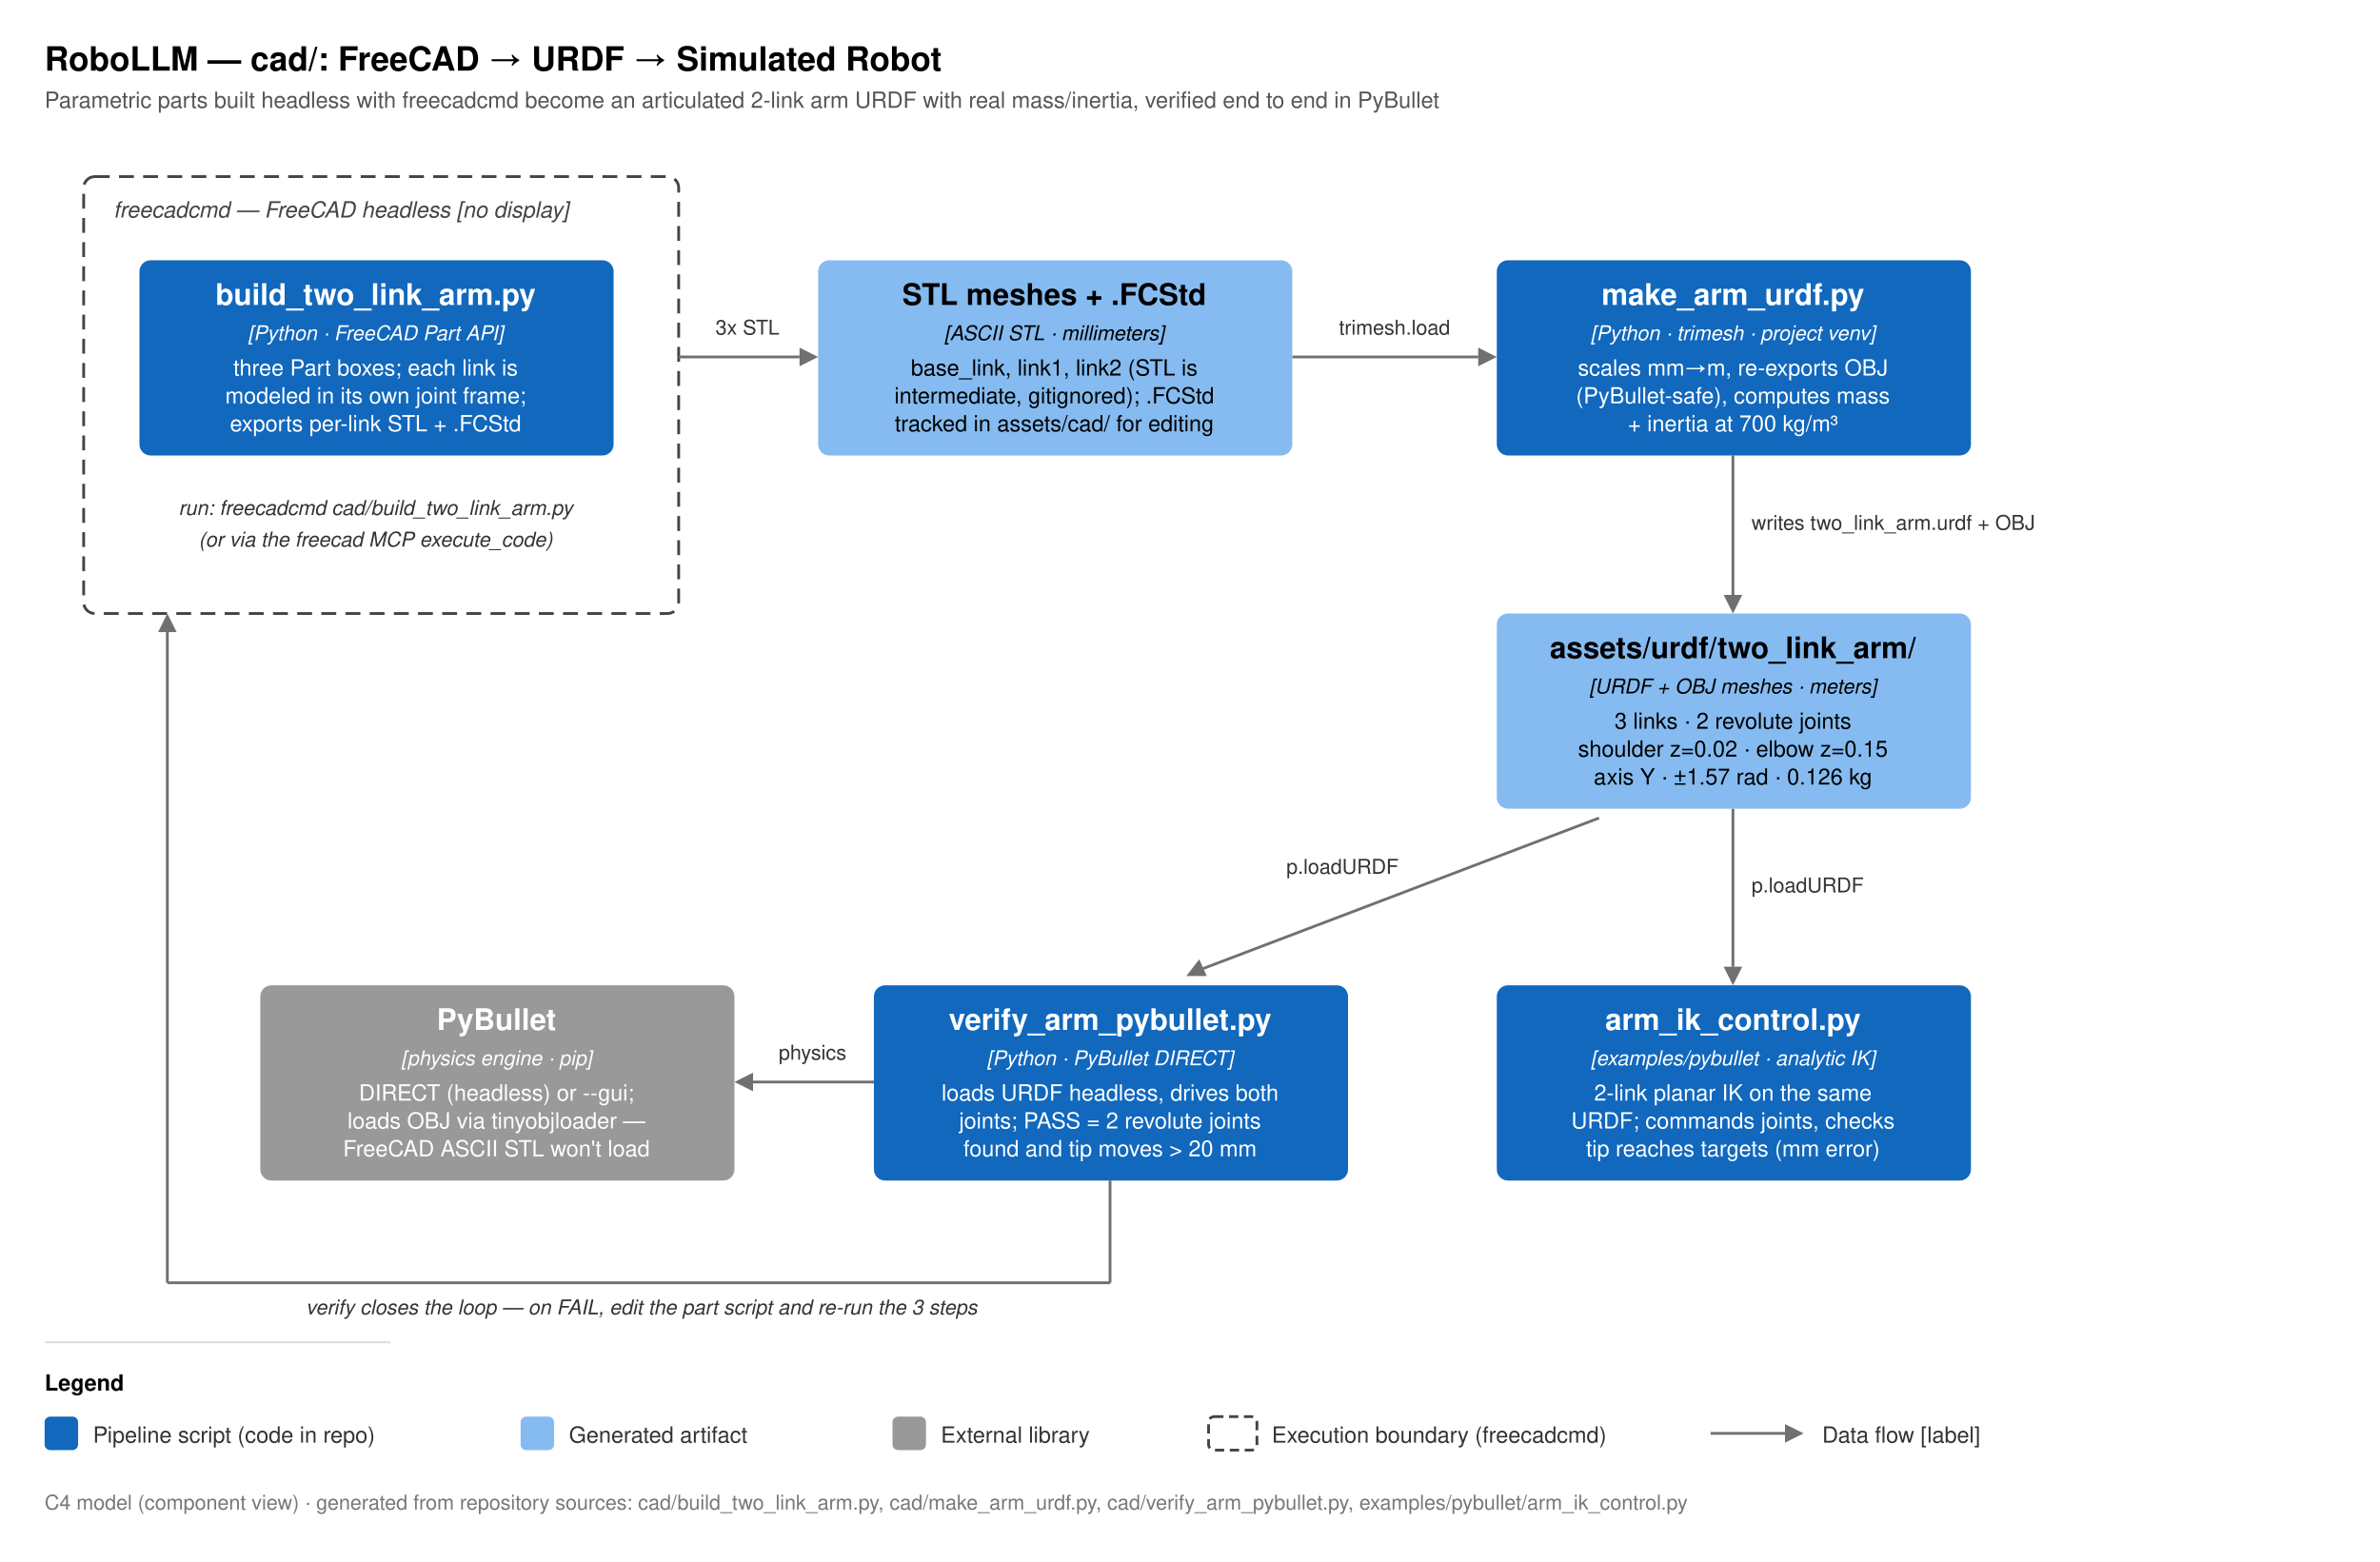
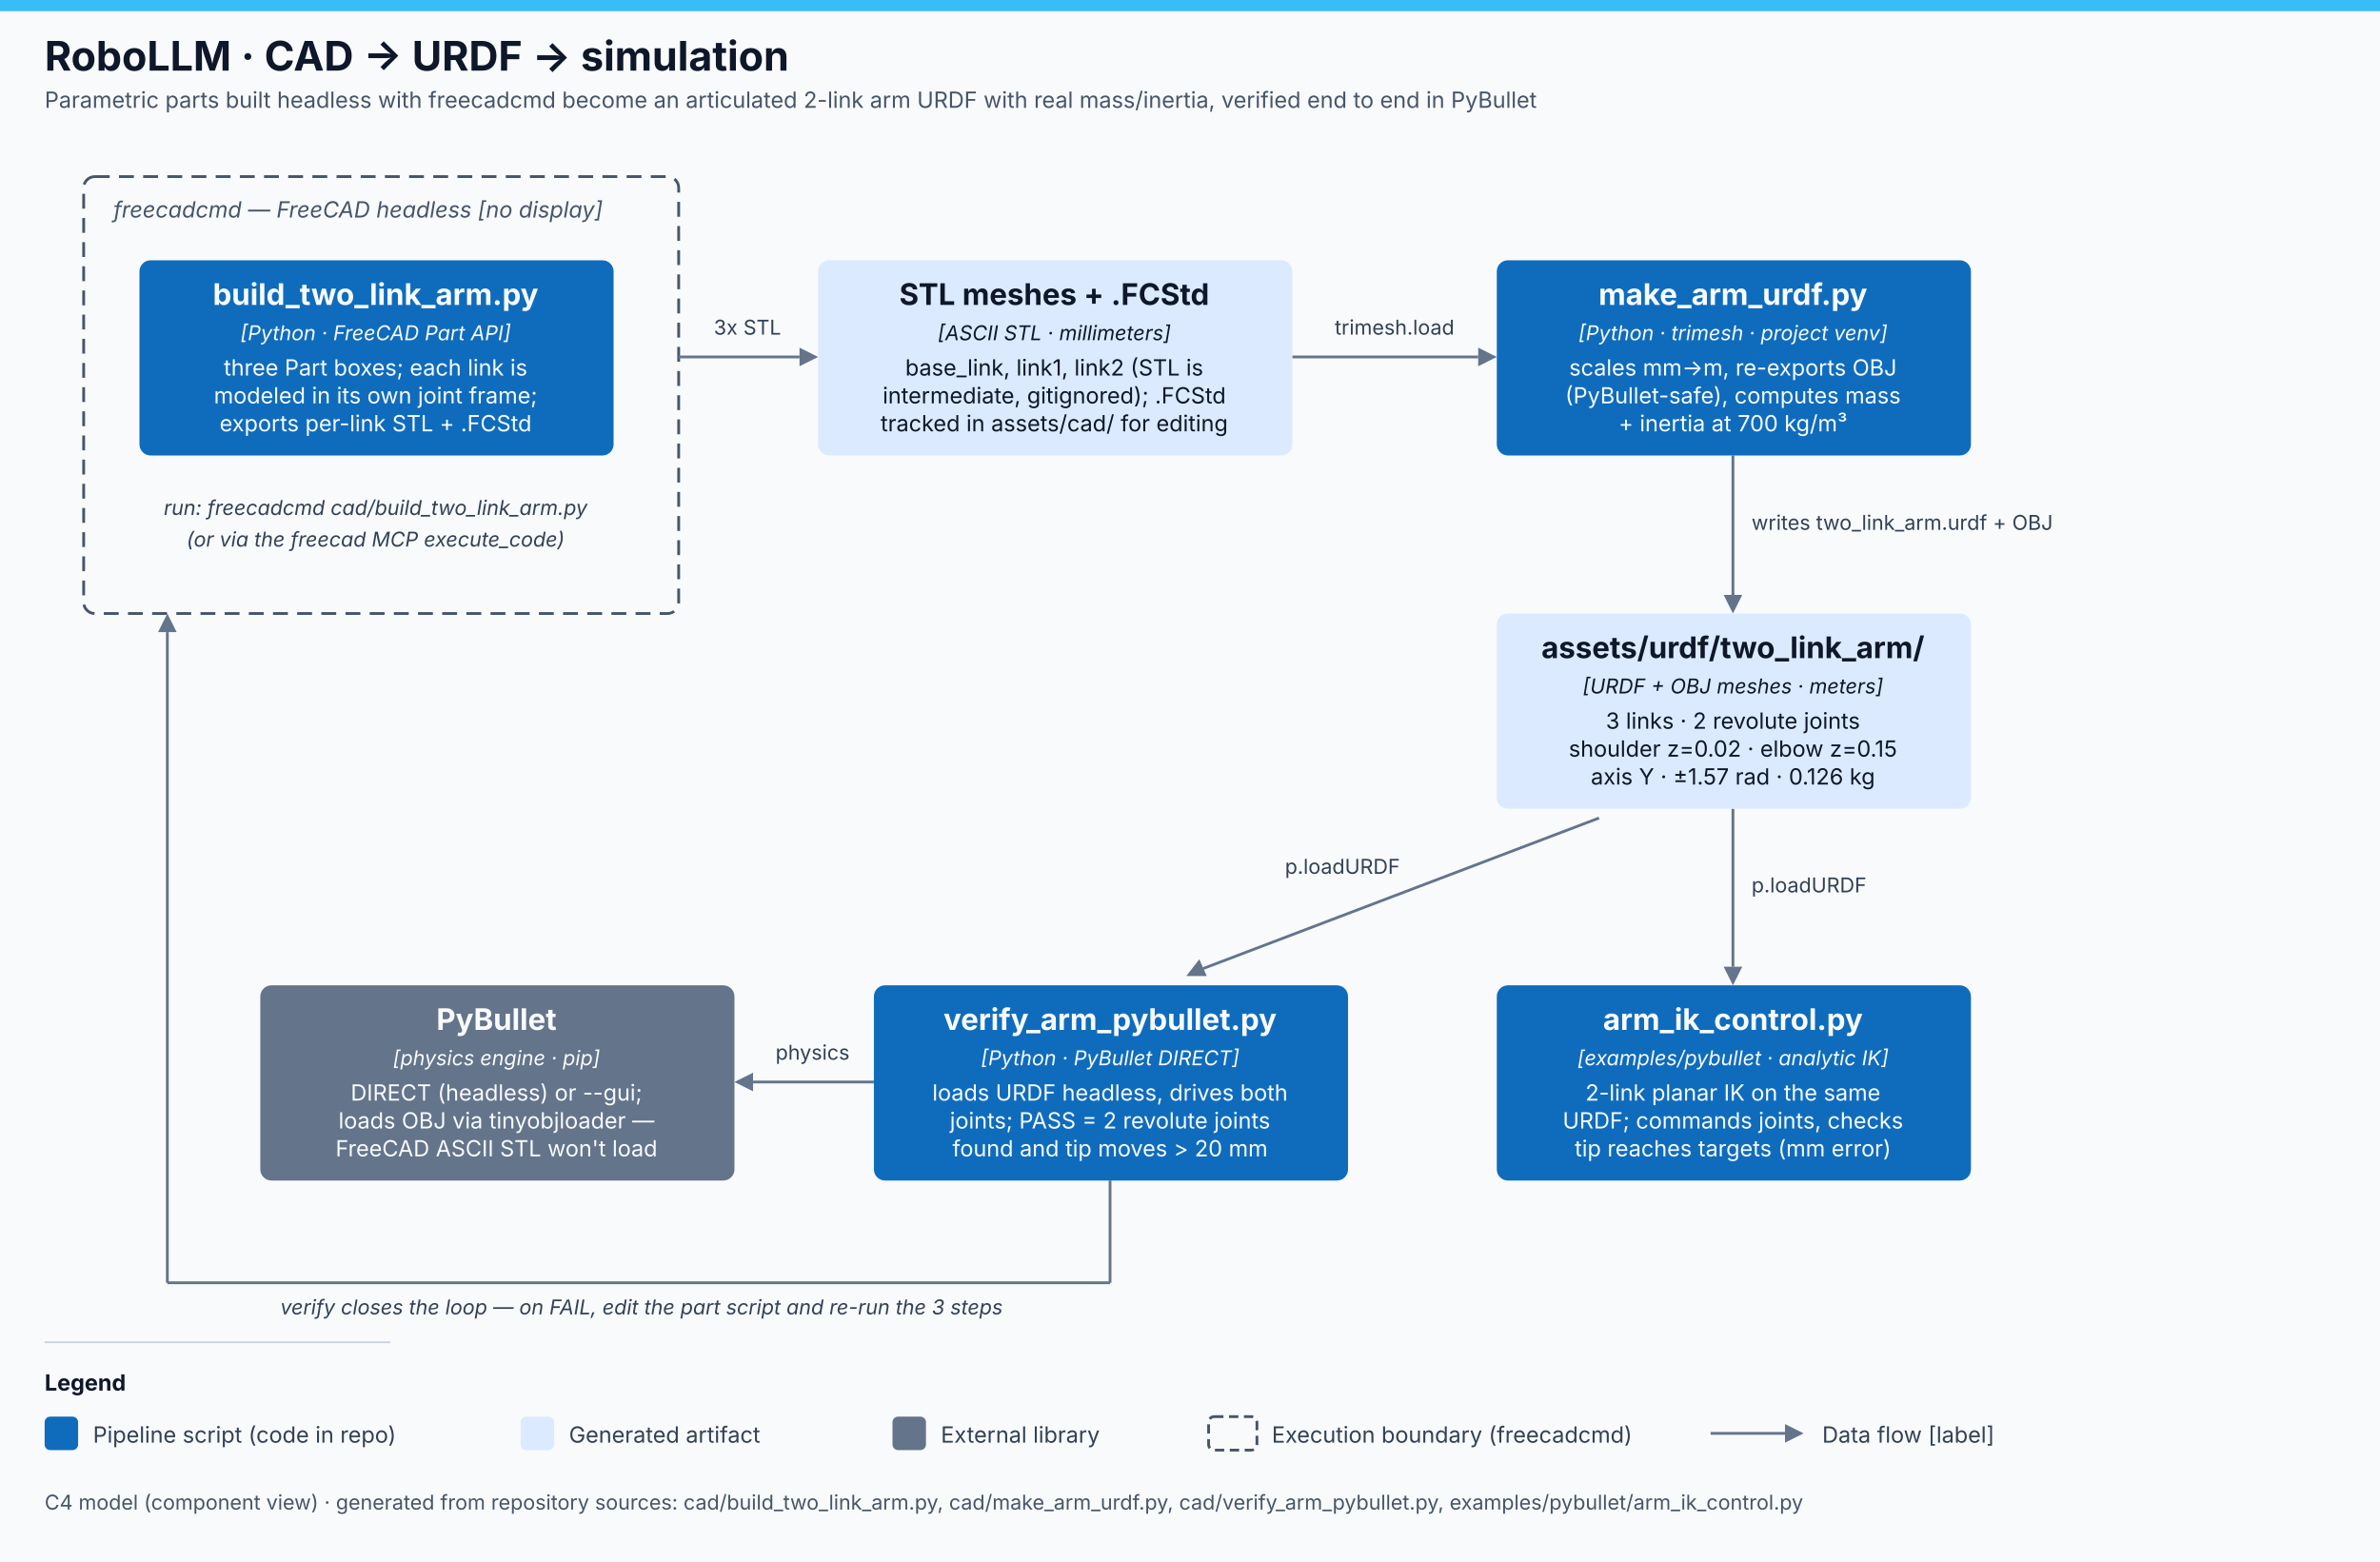
- <svg xmlns="http://www.w3.org/2000/svg" viewBox="0 0 1280 840" font-family="Helvetica, Arial, sans-serif">
-   <rect x="0" y="0" width="1280" height="840" fill="#FFFFFF" />
-   <text x="24" y="38" font-size="18" font-weight="bold" fill="#000000">RoboLLM — cad/: FreeCAD → URDF → Simulated Robot</text>
-   <text x="24" y="58" font-size="12" fill="#555555">Parametric parts built headless with freecadcmd become an articulated 2-link arm URDF with real mass/inertia, verified end to end in PyBullet</text>
-   <rect x="45" y="95" width="320" height="235" rx="6" fill="none" stroke="#444444" stroke-width="1.5" stroke-dasharray="8,5" />
-   <text x="61" y="117" font-size="12" font-style="italic" fill="#444444">freecadcmd — FreeCAD headless  [no display]</text>
-   <text x="202" y="277" font-size="11" font-style="italic" fill="#333333" text-anchor="middle">run: freecadcmd cad/build_two_link_arm.py</text>
-   <text x="202" y="294" font-size="11" font-style="italic" fill="#333333" text-anchor="middle">(or via the freecad MCP execute_code)</text>
-   <line x1="365" y1="192" x2="430" y2="192" stroke="#707070" stroke-width="1.5" />
-   <polygon points="440,192 430,187 430,197" fill="#707070" />
-   <text x="402" y="180" font-size="11" fill="#333333" text-anchor="middle">3x STL</text>
-   <line x1="695" y1="192" x2="795" y2="192" stroke="#707070" stroke-width="1.5" />
-   <polygon points="805,192 795,187 795,197" fill="#707070" />
-   <text x="750" y="180" font-size="11" fill="#333333" text-anchor="middle">trimesh.load</text>
-   <line x1="932" y1="245" x2="932" y2="320" stroke="#707070" stroke-width="1.5" />
-   <polygon points="932,330 927,320 937,320" fill="#707070" />
-   <text x="942" y="285" font-size="11" fill="#333333">writes two_link_arm.urdf + OBJ</text>
-   <line x1="860" y1="440" x2="647" y2="521" stroke="#707070" stroke-width="1.5" />
-   <polygon points="638,525 645,516 649,525" fill="#707070" />
-   <text x="722" y="470" font-size="11" fill="#333333" text-anchor="middle">p.loadURDF</text>
-   <line x1="932" y1="435" x2="932" y2="520" stroke="#707070" stroke-width="1.5" />
-   <polygon points="932,530 927,520 937,520" fill="#707070" />
-   <text x="942" y="480" font-size="11" fill="#333333">p.loadURDF</text>
-   <line x1="470" y1="582" x2="405" y2="582" stroke="#707070" stroke-width="1.5" />
-   <polygon points="395,582 405,577 405,587" fill="#707070" />
-   <text x="437" y="570" font-size="11" fill="#333333" text-anchor="middle">physics</text>
-   <line x1="597" y1="635" x2="597" y2="690" stroke="#707070" stroke-width="1.5" />
-   <line x1="597" y1="690" x2="90" y2="690" stroke="#707070" stroke-width="1.5" />
-   <line x1="90" y1="690" x2="90" y2="340" stroke="#707070" stroke-width="1.5" />
-   <polygon points="90,330 85,340 95,340" fill="#707070" />
-   <text x="345" y="707" font-size="11" font-style="italic" fill="#333333" text-anchor="middle">verify closes the loop — on FAIL, edit the part script and re-run the 3 steps</text>
+ <svg xmlns="http://www.w3.org/2000/svg" viewBox="0 0 1280 840" font-family="Inter, Segoe UI, Arial, sans-serif" role="img" aria-labelledby="title desc">
+   <rect x="0" y="0" width="1280" height="840" fill="#F8FAFC" />
+   <text x="24" y="38" font-size="22" font-weight="700" fill="#0F172A">RoboLLM · CAD → URDF → simulation</text>
+   <text x="24" y="58" font-size="12" fill="#475569">Parametric parts built headless with freecadcmd become an articulated 2-link arm URDF with real mass/inertia, verified end to end in PyBullet</text>
+   <rect x="45" y="95" width="320" height="235" rx="6" fill="none" stroke="#475569" stroke-width="1.5" stroke-dasharray="8,5" />
+   <text x="61" y="117" font-size="12" font-style="italic" fill="#475569">freecadcmd — FreeCAD headless  [no display]</text>
+   <text x="202" y="277" font-size="11" font-style="italic" fill="#334155" text-anchor="middle">run: freecadcmd cad/build_two_link_arm.py</text>
+   <text x="202" y="294" font-size="11" font-style="italic" fill="#334155" text-anchor="middle">(or via the freecad MCP execute_code)</text>
+   <line x1="365" y1="192" x2="430" y2="192" stroke="#64748B" stroke-width="1.5" />
+   <polygon points="440,192 430,187 430,197" fill="#64748B" />
+   <text x="402" y="180" font-size="11" fill="#334155" text-anchor="middle">3x STL</text>
+   <line x1="695" y1="192" x2="795" y2="192" stroke="#64748B" stroke-width="1.5" />
+   <polygon points="805,192 795,187 795,197" fill="#64748B" />
+   <text x="750" y="180" font-size="11" fill="#334155" text-anchor="middle">trimesh.load</text>
+   <line x1="932" y1="245" x2="932" y2="320" stroke="#64748B" stroke-width="1.5" />
+   <polygon points="932,330 927,320 937,320" fill="#64748B" />
+   <text x="942" y="285" font-size="11" fill="#334155">writes two_link_arm.urdf + OBJ</text>
+   <line x1="860" y1="440" x2="647" y2="521" stroke="#64748B" stroke-width="1.5" />
+   <polygon points="638,525 645,516 649,525" fill="#64748B" />
+   <text x="722" y="470" font-size="11" fill="#334155" text-anchor="middle">p.loadURDF</text>
+   <line x1="932" y1="435" x2="932" y2="520" stroke="#64748B" stroke-width="1.5" />
+   <polygon points="932,530 927,520 937,520" fill="#64748B" />
+   <text x="942" y="480" font-size="11" fill="#334155">p.loadURDF</text>
+   <line x1="470" y1="582" x2="405" y2="582" stroke="#64748B" stroke-width="1.5" />
+   <polygon points="395,582 405,577 405,587" fill="#64748B" />
+   <text x="437" y="570" font-size="11" fill="#334155" text-anchor="middle">physics</text>
+   <line x1="597" y1="635" x2="597" y2="690" stroke="#64748B" stroke-width="1.5" />
+   <line x1="597" y1="690" x2="90" y2="690" stroke="#64748B" stroke-width="1.5" />
+   <line x1="90" y1="690" x2="90" y2="340" stroke="#64748B" stroke-width="1.5" />
+   <polygon points="90,330 85,340 95,340" fill="#64748B" />
+   <text x="345" y="707" font-size="11" font-style="italic" fill="#334155" text-anchor="middle">verify closes the loop — on FAIL, edit the part script and re-run the 3 steps</text>
  <g>
-     <rect x="75" y="140" width="255" height="105" rx="6" fill="#1168BD" />
-     <text x="202" y="164" font-size="16" font-weight="bold" fill="#FFFFFF" text-anchor="middle">build_two_link_arm.py</text>
-     <text x="202" y="183" font-size="11" font-style="italic" fill="#FFFFFF" text-anchor="middle">[Python · FreeCAD Part API]</text>
-     <text x="202" y="202" font-size="12" fill="#FFFFFF" text-anchor="middle">three Part boxes; each link is</text>
-     <text x="202" y="217" font-size="12" fill="#FFFFFF" text-anchor="middle">modeled in its own joint frame;</text>
-     <text x="202" y="232" font-size="12" fill="#FFFFFF" text-anchor="middle">exports per-link STL + .FCStd</text>
+     <rect x="75" y="140" width="255" height="105" rx="6" fill="#0F6CBD" />
+     <text x="202" y="164" font-size="16" font-weight="bold" fill="#F8FAFC" text-anchor="middle">build_two_link_arm.py</text>
+     <text x="202" y="183" font-size="11" font-style="italic" fill="#F8FAFC" text-anchor="middle">[Python · FreeCAD Part API]</text>
+     <text x="202" y="202" font-size="12" fill="#F8FAFC" text-anchor="middle">three Part boxes; each link is</text>
+     <text x="202" y="217" font-size="12" fill="#F8FAFC" text-anchor="middle">modeled in its own joint frame;</text>
+     <text x="202" y="232" font-size="12" fill="#F8FAFC" text-anchor="middle">exports per-link STL + .FCStd</text>
  </g>
  <g>
-     <rect x="440" y="140" width="255" height="105" rx="6" fill="#85BBF0" />
-     <text x="567" y="164" font-size="16" font-weight="bold" fill="#000000" text-anchor="middle">STL meshes + .FCStd</text>
-     <text x="567" y="183" font-size="11" font-style="italic" fill="#000000" text-anchor="middle">[ASCII STL · millimeters]</text>
-     <text x="567" y="202" font-size="12" fill="#000000" text-anchor="middle">base_link, link1, link2 (STL is</text>
-     <text x="567" y="217" font-size="12" fill="#000000" text-anchor="middle">intermediate, gitignored); .FCStd</text>
-     <text x="567" y="232" font-size="12" fill="#000000" text-anchor="middle">tracked in assets/cad/ for editing</text>
+     <rect x="440" y="140" width="255" height="105" rx="6" fill="#DBEAFE" />
+     <text x="567" y="164" font-size="16" font-weight="bold" fill="#0F172A" text-anchor="middle">STL meshes + .FCStd</text>
+     <text x="567" y="183" font-size="11" font-style="italic" fill="#0F172A" text-anchor="middle">[ASCII STL · millimeters]</text>
+     <text x="567" y="202" font-size="12" fill="#0F172A" text-anchor="middle">base_link, link1, link2 (STL is</text>
+     <text x="567" y="217" font-size="12" fill="#0F172A" text-anchor="middle">intermediate, gitignored); .FCStd</text>
+     <text x="567" y="232" font-size="12" fill="#0F172A" text-anchor="middle">tracked in assets/cad/ for editing</text>
  </g>
  <g>
-     <rect x="805" y="140" width="255" height="105" rx="6" fill="#1168BD" />
-     <text x="932" y="164" font-size="16" font-weight="bold" fill="#FFFFFF" text-anchor="middle">make_arm_urdf.py</text>
-     <text x="932" y="183" font-size="11" font-style="italic" fill="#FFFFFF" text-anchor="middle">[Python · trimesh · project venv]</text>
-     <text x="932" y="202" font-size="12" fill="#FFFFFF" text-anchor="middle">scales mm→m, re-exports OBJ</text>
-     <text x="932" y="217" font-size="12" fill="#FFFFFF" text-anchor="middle">(PyBullet-safe), computes mass</text>
-     <text x="932" y="232" font-size="12" fill="#FFFFFF" text-anchor="middle">+ inertia at 700 kg/m³</text>
+     <rect x="805" y="140" width="255" height="105" rx="6" fill="#0F6CBD" />
+     <text x="932" y="164" font-size="16" font-weight="bold" fill="#F8FAFC" text-anchor="middle">make_arm_urdf.py</text>
+     <text x="932" y="183" font-size="11" font-style="italic" fill="#F8FAFC" text-anchor="middle">[Python · trimesh · project venv]</text>
+     <text x="932" y="202" font-size="12" fill="#F8FAFC" text-anchor="middle">scales mm→m, re-exports OBJ</text>
+     <text x="932" y="217" font-size="12" fill="#F8FAFC" text-anchor="middle">(PyBullet-safe), computes mass</text>
+     <text x="932" y="232" font-size="12" fill="#F8FAFC" text-anchor="middle">+ inertia at 700 kg/m³</text>
  </g>
  <g>
-     <rect x="805" y="330" width="255" height="105" rx="6" fill="#85BBF0" />
-     <text x="932" y="354" font-size="16" font-weight="bold" fill="#000000" text-anchor="middle">assets/urdf/two_link_arm/</text>
-     <text x="932" y="373" font-size="11" font-style="italic" fill="#000000" text-anchor="middle">[URDF + OBJ meshes · meters]</text>
-     <text x="932" y="392" font-size="12" fill="#000000" text-anchor="middle">3 links · 2 revolute joints</text>
-     <text x="932" y="407" font-size="12" fill="#000000" text-anchor="middle">shoulder z=0.02 · elbow z=0.15</text>
-     <text x="932" y="422" font-size="12" fill="#000000" text-anchor="middle">axis Y · ±1.57 rad · 0.126 kg</text>
+     <rect x="805" y="330" width="255" height="105" rx="6" fill="#DBEAFE" />
+     <text x="932" y="354" font-size="16" font-weight="bold" fill="#0F172A" text-anchor="middle">assets/urdf/two_link_arm/</text>
+     <text x="932" y="373" font-size="11" font-style="italic" fill="#0F172A" text-anchor="middle">[URDF + OBJ meshes · meters]</text>
+     <text x="932" y="392" font-size="12" fill="#0F172A" text-anchor="middle">3 links · 2 revolute joints</text>
+     <text x="932" y="407" font-size="12" fill="#0F172A" text-anchor="middle">shoulder z=0.02 · elbow z=0.15</text>
+     <text x="932" y="422" font-size="12" fill="#0F172A" text-anchor="middle">axis Y · ±1.57 rad · 0.126 kg</text>
  </g>
  <g>
-     <rect x="470" y="530" width="255" height="105" rx="6" fill="#1168BD" />
-     <text x="597" y="554" font-size="16" font-weight="bold" fill="#FFFFFF" text-anchor="middle">verify_arm_pybullet.py</text>
-     <text x="597" y="573" font-size="11" font-style="italic" fill="#FFFFFF" text-anchor="middle">[Python · PyBullet DIRECT]</text>
-     <text x="597" y="592" font-size="12" fill="#FFFFFF" text-anchor="middle">loads URDF headless, drives both</text>
-     <text x="597" y="607" font-size="12" fill="#FFFFFF" text-anchor="middle">joints; PASS = 2 revolute joints</text>
-     <text x="597" y="622" font-size="12" fill="#FFFFFF" text-anchor="middle">found and tip moves &gt; 20 mm</text>
+     <rect x="470" y="530" width="255" height="105" rx="6" fill="#0F6CBD" />
+     <text x="597" y="554" font-size="16" font-weight="bold" fill="#F8FAFC" text-anchor="middle">verify_arm_pybullet.py</text>
+     <text x="597" y="573" font-size="11" font-style="italic" fill="#F8FAFC" text-anchor="middle">[Python · PyBullet DIRECT]</text>
+     <text x="597" y="592" font-size="12" fill="#F8FAFC" text-anchor="middle">loads URDF headless, drives both</text>
+     <text x="597" y="607" font-size="12" fill="#F8FAFC" text-anchor="middle">joints; PASS = 2 revolute joints</text>
+     <text x="597" y="622" font-size="12" fill="#F8FAFC" text-anchor="middle">found and tip moves &gt; 20 mm</text>
  </g>
  <g>
-     <rect x="805" y="530" width="255" height="105" rx="6" fill="#1168BD" />
-     <text x="932" y="554" font-size="16" font-weight="bold" fill="#FFFFFF" text-anchor="middle">arm_ik_control.py</text>
-     <text x="932" y="573" font-size="11" font-style="italic" fill="#FFFFFF" text-anchor="middle">[examples/pybullet · analytic IK]</text>
-     <text x="932" y="592" font-size="12" fill="#FFFFFF" text-anchor="middle">2-link planar IK on the same</text>
-     <text x="932" y="607" font-size="12" fill="#FFFFFF" text-anchor="middle">URDF; commands joints, checks</text>
-     <text x="932" y="622" font-size="12" fill="#FFFFFF" text-anchor="middle">tip reaches targets (mm error)</text>
+     <rect x="805" y="530" width="255" height="105" rx="6" fill="#0F6CBD" />
+     <text x="932" y="554" font-size="16" font-weight="bold" fill="#F8FAFC" text-anchor="middle">arm_ik_control.py</text>
+     <text x="932" y="573" font-size="11" font-style="italic" fill="#F8FAFC" text-anchor="middle">[examples/pybullet · analytic IK]</text>
+     <text x="932" y="592" font-size="12" fill="#F8FAFC" text-anchor="middle">2-link planar IK on the same</text>
+     <text x="932" y="607" font-size="12" fill="#F8FAFC" text-anchor="middle">URDF; commands joints, checks</text>
+     <text x="932" y="622" font-size="12" fill="#F8FAFC" text-anchor="middle">tip reaches targets (mm error)</text>
  </g>
  <g>
-     <rect x="140" y="530" width="255" height="105" rx="6" fill="#999999" />
-     <text x="267" y="554" font-size="16" font-weight="bold" fill="#FFFFFF" text-anchor="middle">PyBullet</text>
-     <text x="267" y="573" font-size="11" font-style="italic" fill="#FFFFFF" text-anchor="middle">[physics engine · pip]</text>
-     <text x="267" y="592" font-size="12" fill="#FFFFFF" text-anchor="middle">DIRECT (headless) or --gui;</text>
-     <text x="267" y="607" font-size="12" fill="#FFFFFF" text-anchor="middle">loads OBJ via tinyobjloader —</text>
-     <text x="267" y="622" font-size="12" fill="#FFFFFF" text-anchor="middle">FreeCAD ASCII STL won't load</text>
+     <rect x="140" y="530" width="255" height="105" rx="6" fill="#64748B" />
+     <text x="267" y="554" font-size="16" font-weight="bold" fill="#F8FAFC" text-anchor="middle">PyBullet</text>
+     <text x="267" y="573" font-size="11" font-style="italic" fill="#F8FAFC" text-anchor="middle">[physics engine · pip]</text>
+     <text x="267" y="592" font-size="12" fill="#F8FAFC" text-anchor="middle">DIRECT (headless) or --gui;</text>
+     <text x="267" y="607" font-size="12" fill="#F8FAFC" text-anchor="middle">loads OBJ via tinyobjloader —</text>
+     <text x="267" y="622" font-size="12" fill="#F8FAFC" text-anchor="middle">FreeCAD ASCII STL won't load</text>
  </g>
-   <line x1="24" y1="722" x2="210" y2="722" stroke="#DDDDDD" stroke-width="1" />
-   <text x="24" y="748" font-size="12" font-weight="bold" fill="#000000">Legend</text>
+   <line x1="24" y1="722" x2="210" y2="722" stroke="#CBD5E1" stroke-width="1" />
+   <text x="24" y="748" font-size="12" font-weight="bold" fill="#0F172A">Legend</text>
  <g>
-     <rect x="24" y="762" width="18" height="18" rx="3" fill="#1168BD" />
-     <text x="50" y="776" font-size="12" fill="#333333">Pipeline script (code in repo)</text>
-     <rect x="280" y="762" width="18" height="18" rx="3" fill="#85BBF0" />
-     <text x="306" y="776" font-size="12" fill="#333333">Generated artifact</text>
-     <rect x="480" y="762" width="18" height="18" rx="3" fill="#999999" />
-     <text x="506" y="776" font-size="12" fill="#333333">External library</text>
-     <rect x="650" y="762" width="26" height="18" rx="3" fill="none" stroke="#444444" stroke-width="1.5" stroke-dasharray="5,3" />
-     <text x="684" y="776" font-size="12" fill="#333333">Execution boundary (freecadcmd)</text>
-     <line x1="920" y1="771" x2="960" y2="771" stroke="#707070" stroke-width="1.5" />
-     <polygon points="970,771 960,766 960,776" fill="#707070" />
-     <text x="980" y="776" font-size="12" fill="#333333">Data flow [label]</text>
+     <rect x="24" y="762" width="18" height="18" rx="3" fill="#0F6CBD" />
+     <text x="50" y="776" font-size="12" fill="#334155">Pipeline script (code in repo)</text>
+     <rect x="280" y="762" width="18" height="18" rx="3" fill="#DBEAFE" />
+     <text x="306" y="776" font-size="12" fill="#334155">Generated artifact</text>
+     <rect x="480" y="762" width="18" height="18" rx="3" fill="#64748B" />
+     <text x="506" y="776" font-size="12" fill="#334155">External library</text>
+     <rect x="650" y="762" width="26" height="18" rx="3" fill="none" stroke="#475569" stroke-width="1.5" stroke-dasharray="5,3" />
+     <text x="684" y="776" font-size="12" fill="#334155">Execution boundary (freecadcmd)</text>
+     <line x1="920" y1="771" x2="960" y2="771" stroke="#64748B" stroke-width="1.5" />
+     <polygon points="970,771 960,766 960,776" fill="#64748B" />
+     <text x="980" y="776" font-size="12" fill="#334155">Data flow [label]</text>
  </g>
-   <text x="24" y="812" font-size="11" fill="#777777">C4 model (component view) · generated from repository sources: cad/build_two_link_arm.py, cad/make_arm_urdf.py, cad/verify_arm_pybullet.py, examples/pybullet/arm_ik_control.py</text>
+   <text x="24" y="812" font-size="11" fill="#475569">C4 model (component view) · generated from repository sources: cad/build_two_link_arm.py, cad/make_arm_urdf.py, cad/verify_arm_pybullet.py, examples/pybullet/arm_ik_control.py</text>
+   <rect x="0" y="0" width="100%" height="6" fill="#38BDF8" />
</svg>
